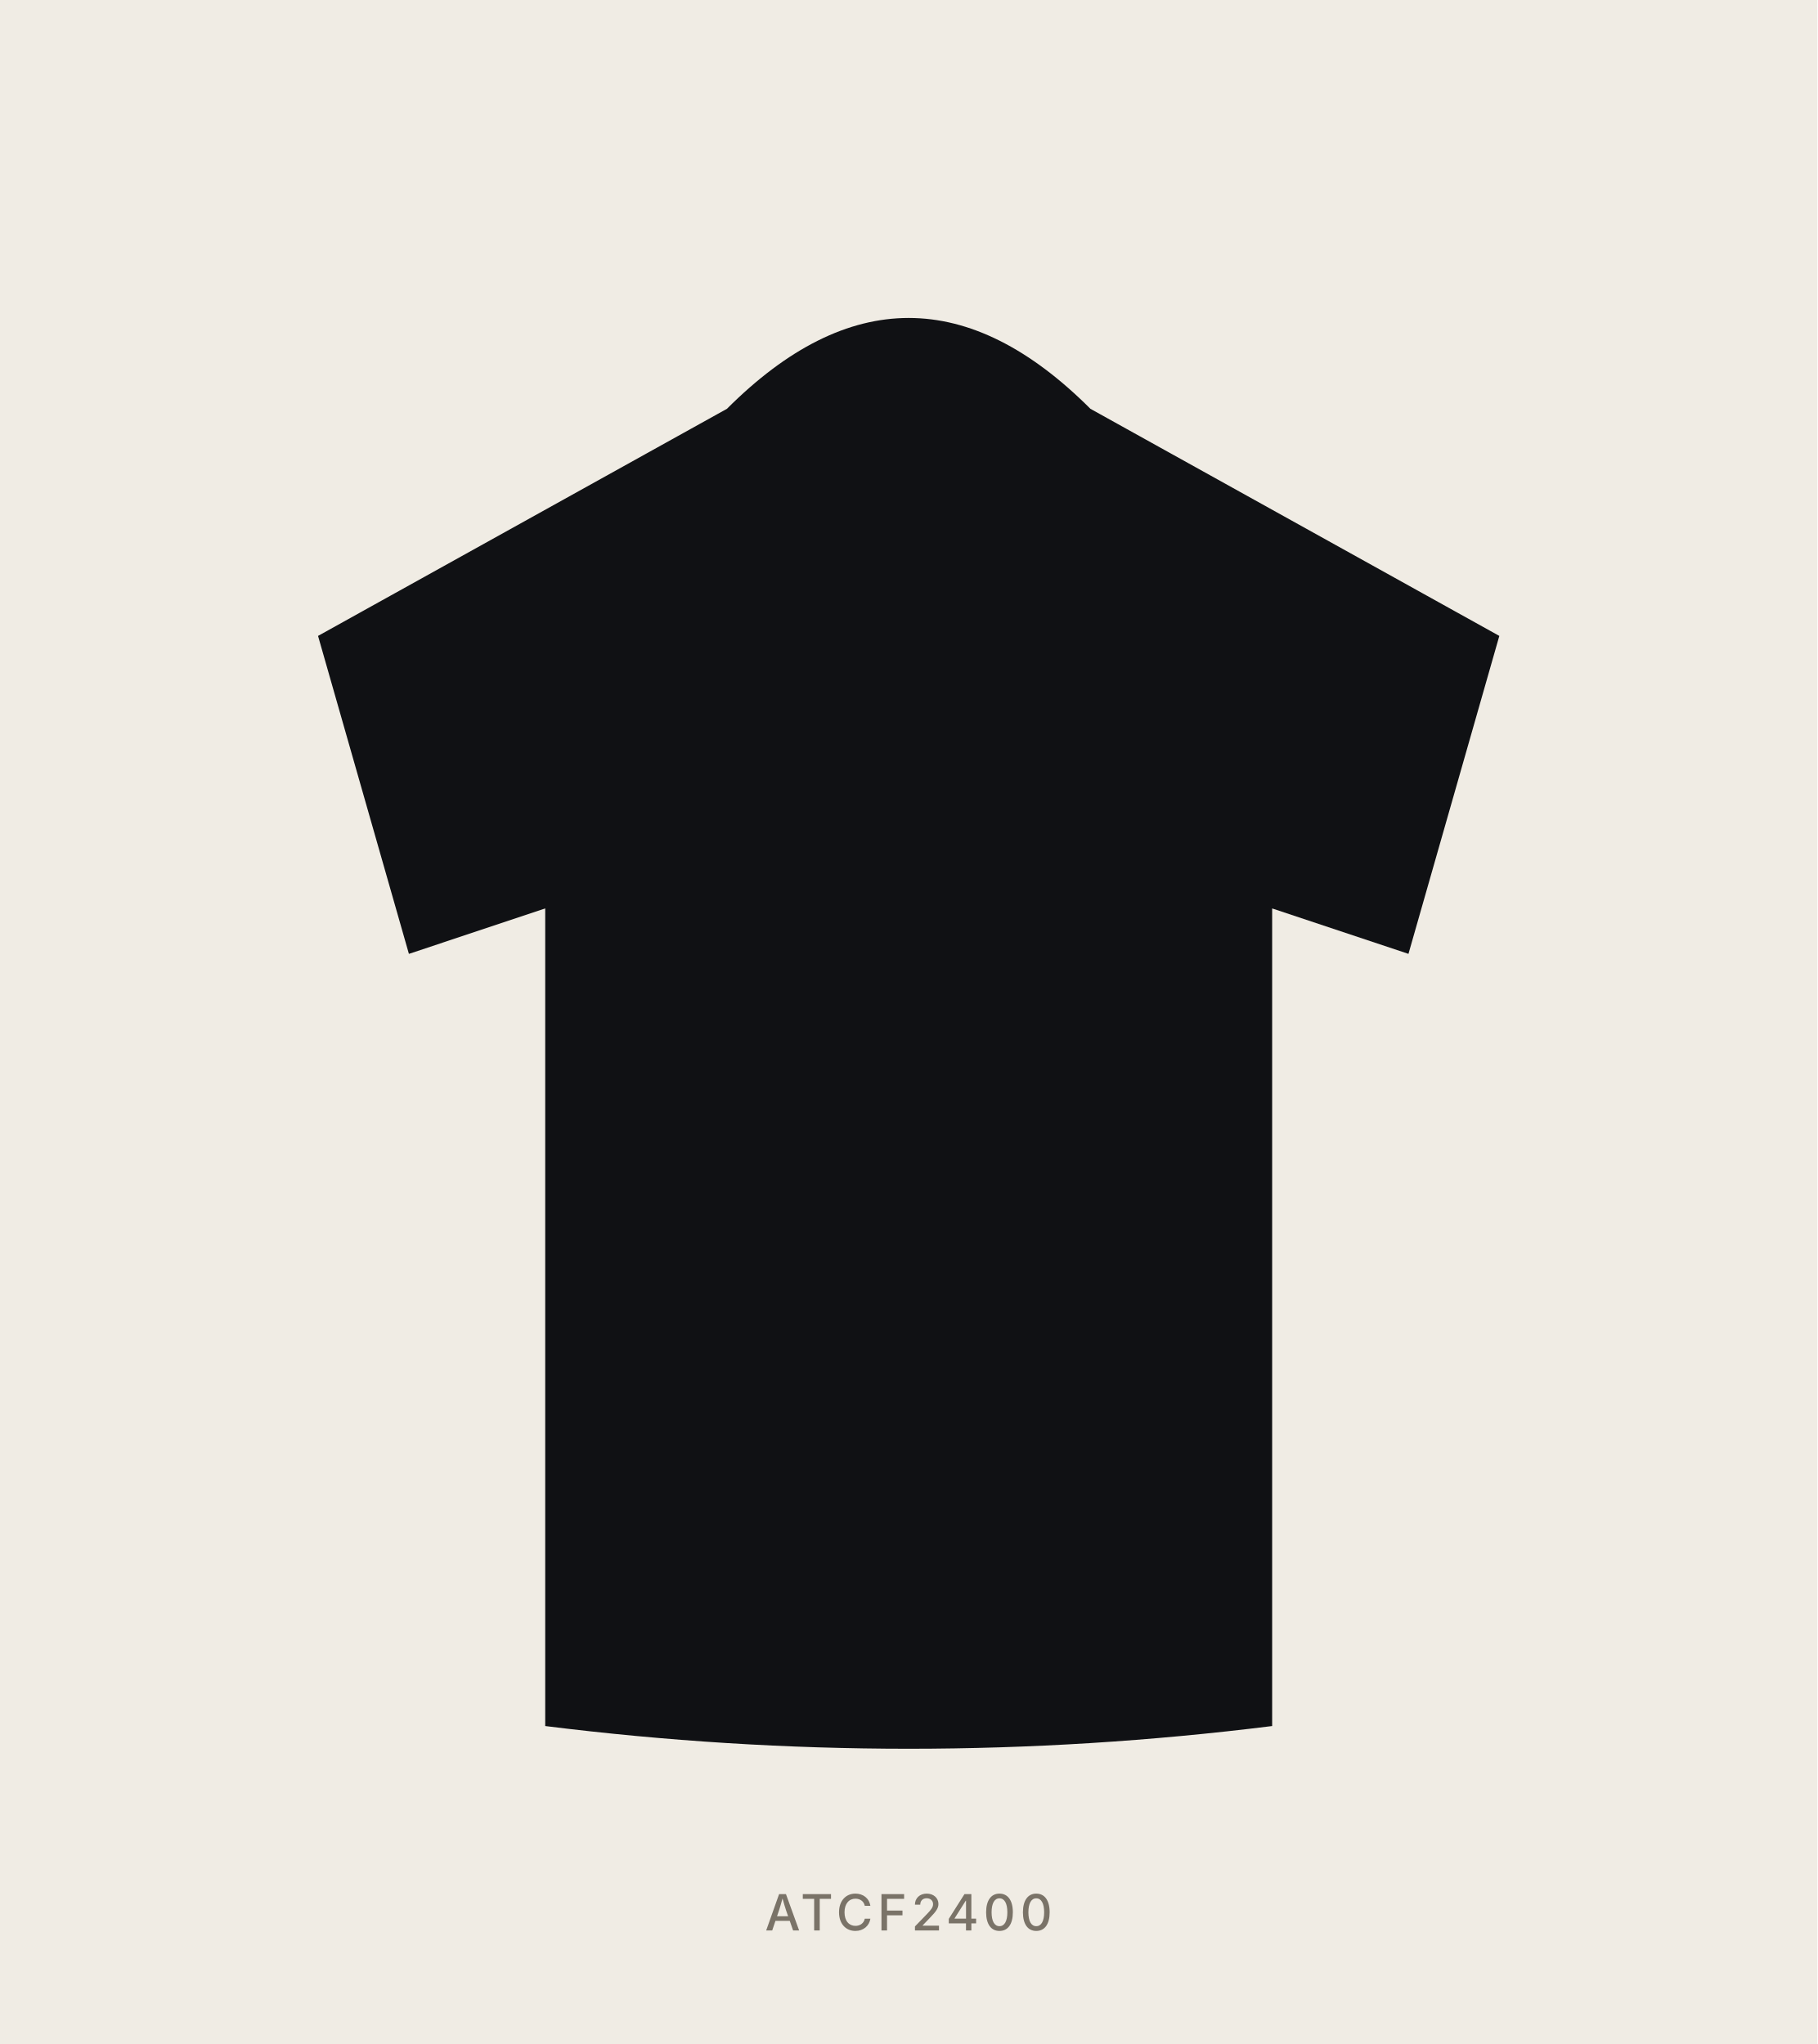
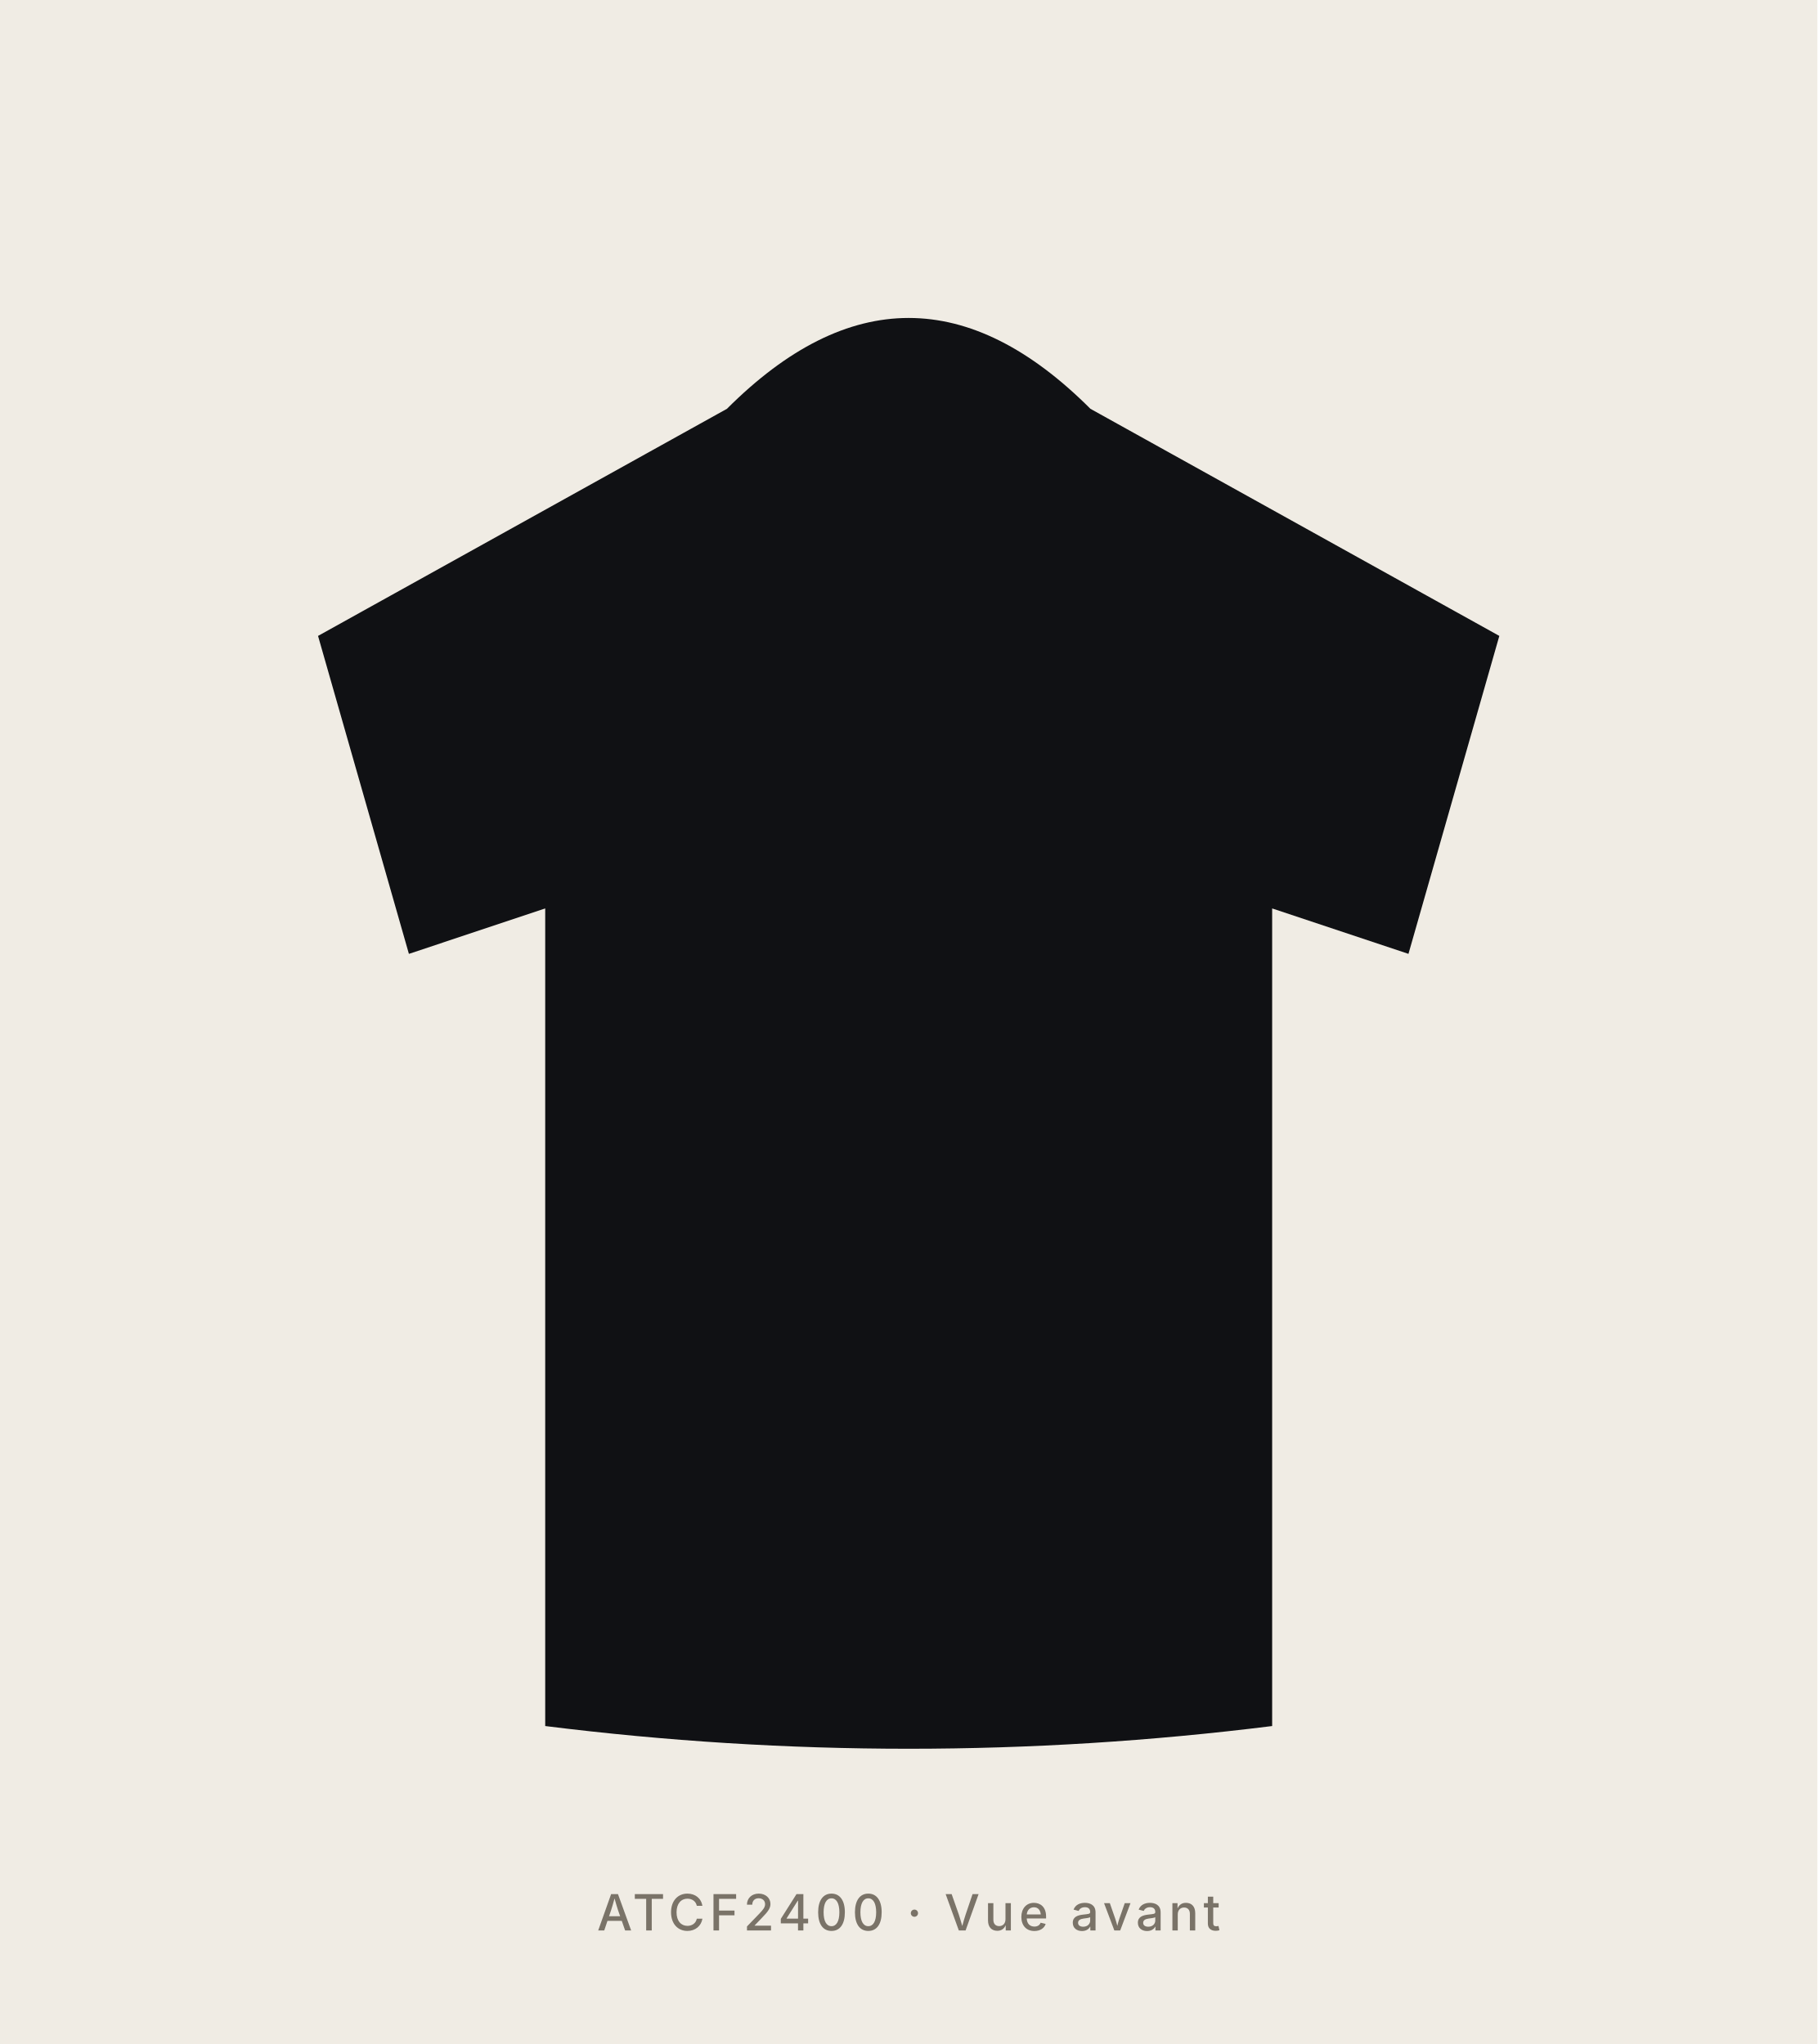
- <svg xmlns="http://www.w3.org/2000/svg" viewBox="0 0 800 900" width="800" height="900" role="img" aria-label="ATCF2400">
+ <svg xmlns="http://www.w3.org/2000/svg" viewBox="0 0 800 900" width="800" height="900" role="img" aria-label="ATCF2400 Vue avant">
  <rect width="800" height="900" fill="#F0ECE4" />
  <g>
    <path d="M140 280 L320 180 Q360 140 400 140 Q440 140 480 180 L660 280 L620 420 L560 400 L560 760 Q400 780 240 760 L240 400 L180 420 Z M320 180 Q400 220 480 180 L460 260 Q400 280 340 260 Z" fill="#101114" stroke="none" stroke-width="3" />
  </g>
-   <text x="400" y="850" text-anchor="middle" font-family="Inter,system-ui,sans-serif" font-size="22" font-weight="500" fill="#7A7368" letter-spacing="2">ATCF2400</text>
+   <text x="400" y="850" text-anchor="middle" font-family="Inter,system-ui,sans-serif" font-size="22" font-weight="500" fill="#7A7368" letter-spacing="2">ATCF2400 · Vue avant</text>
</svg>
